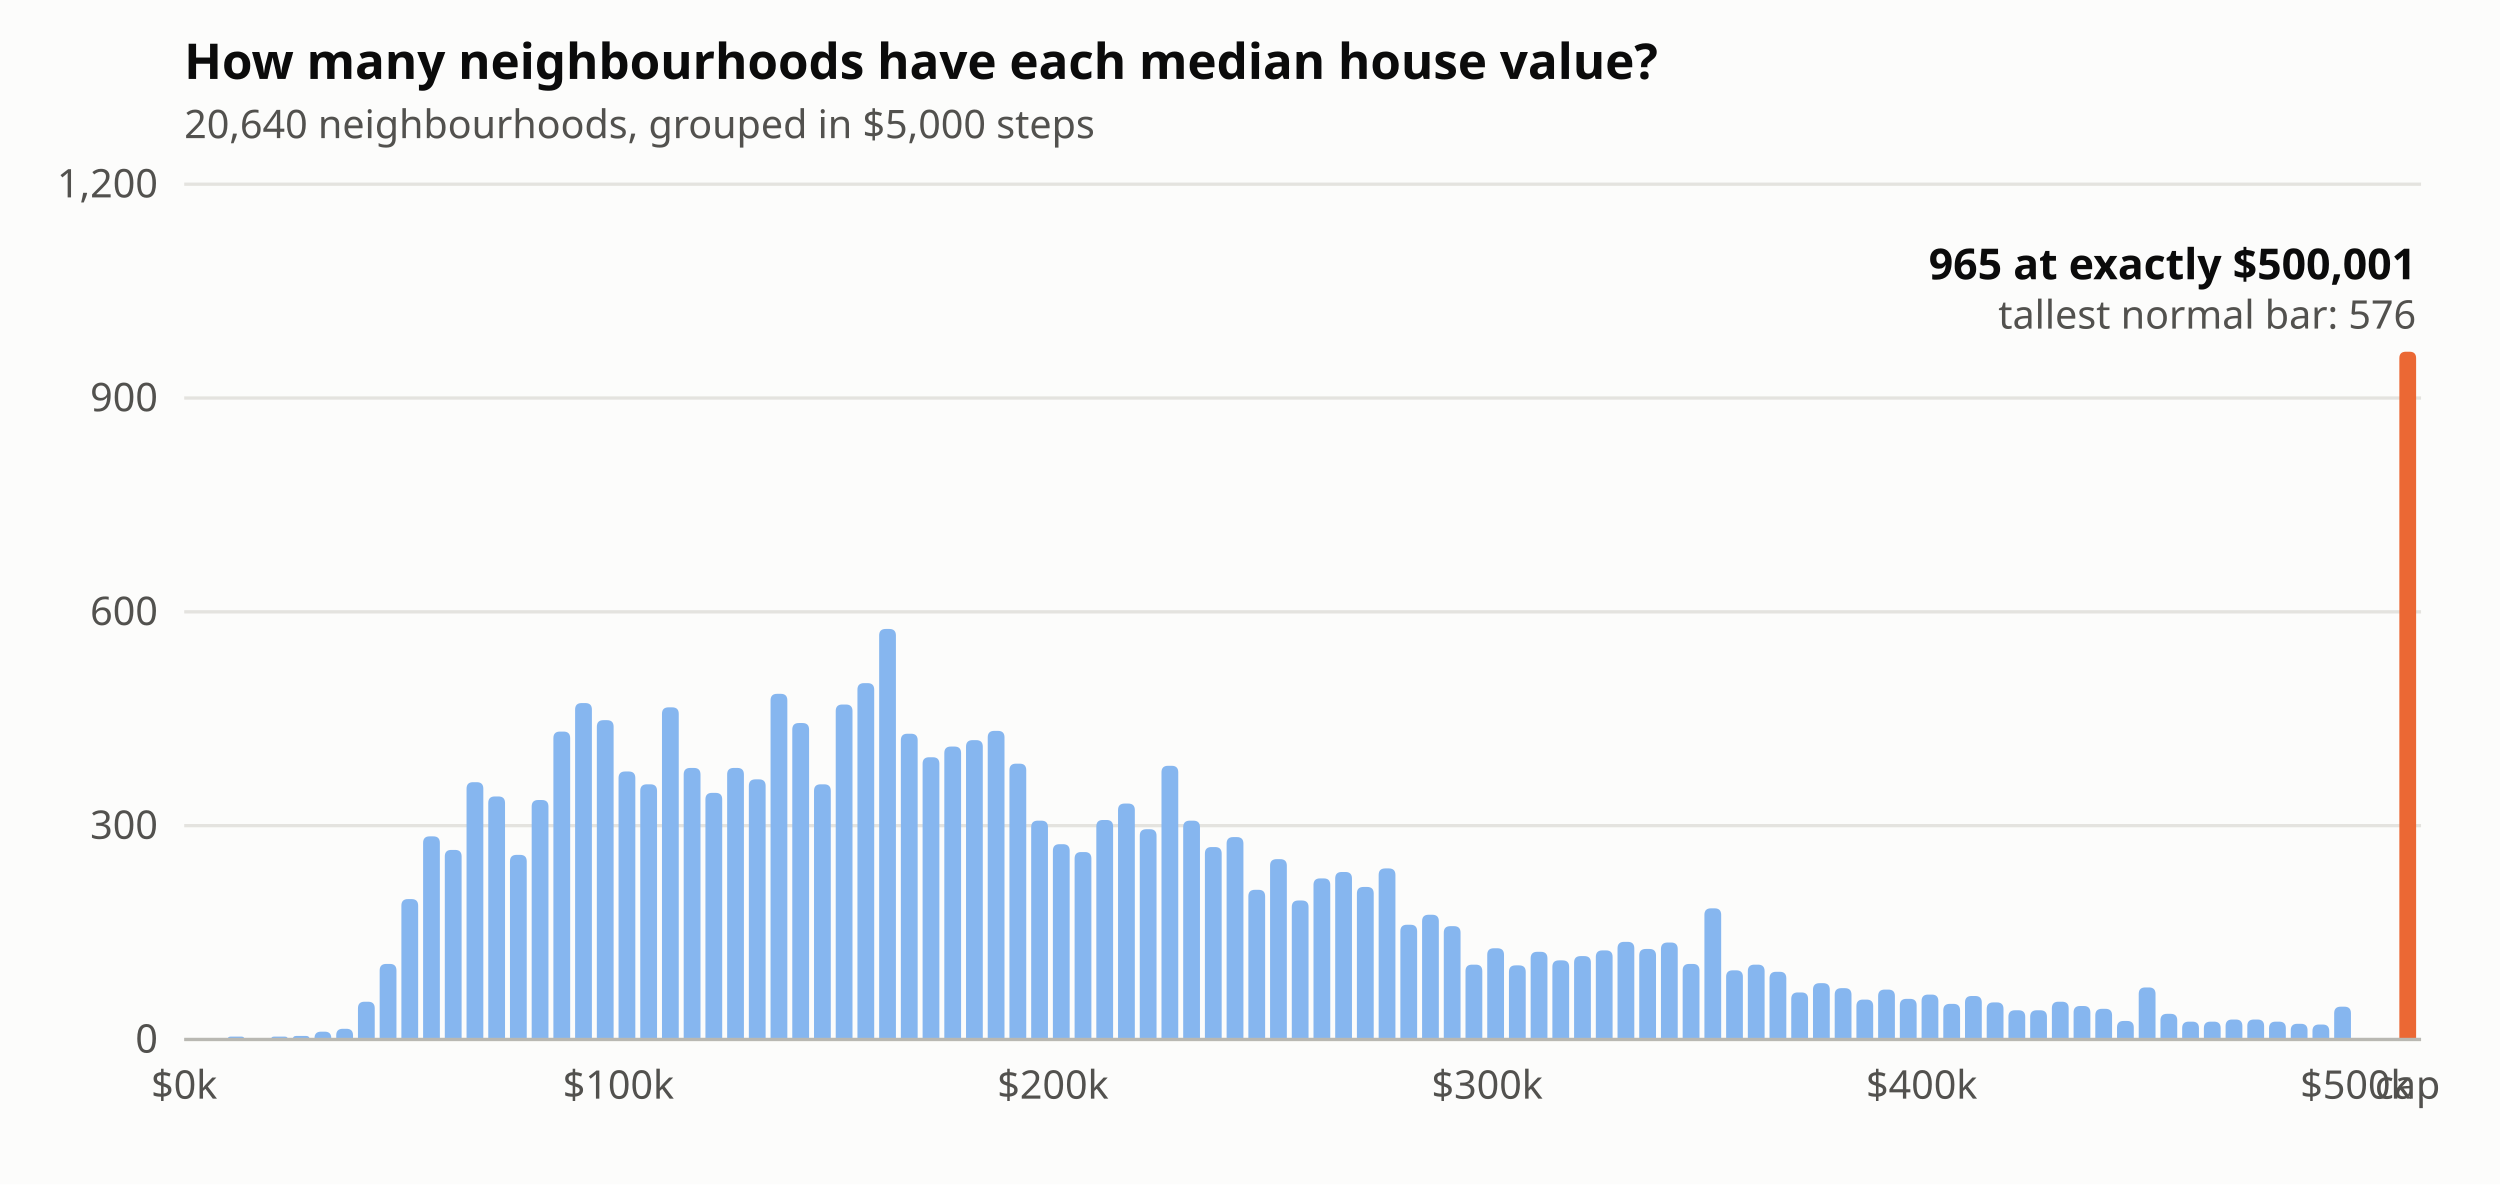
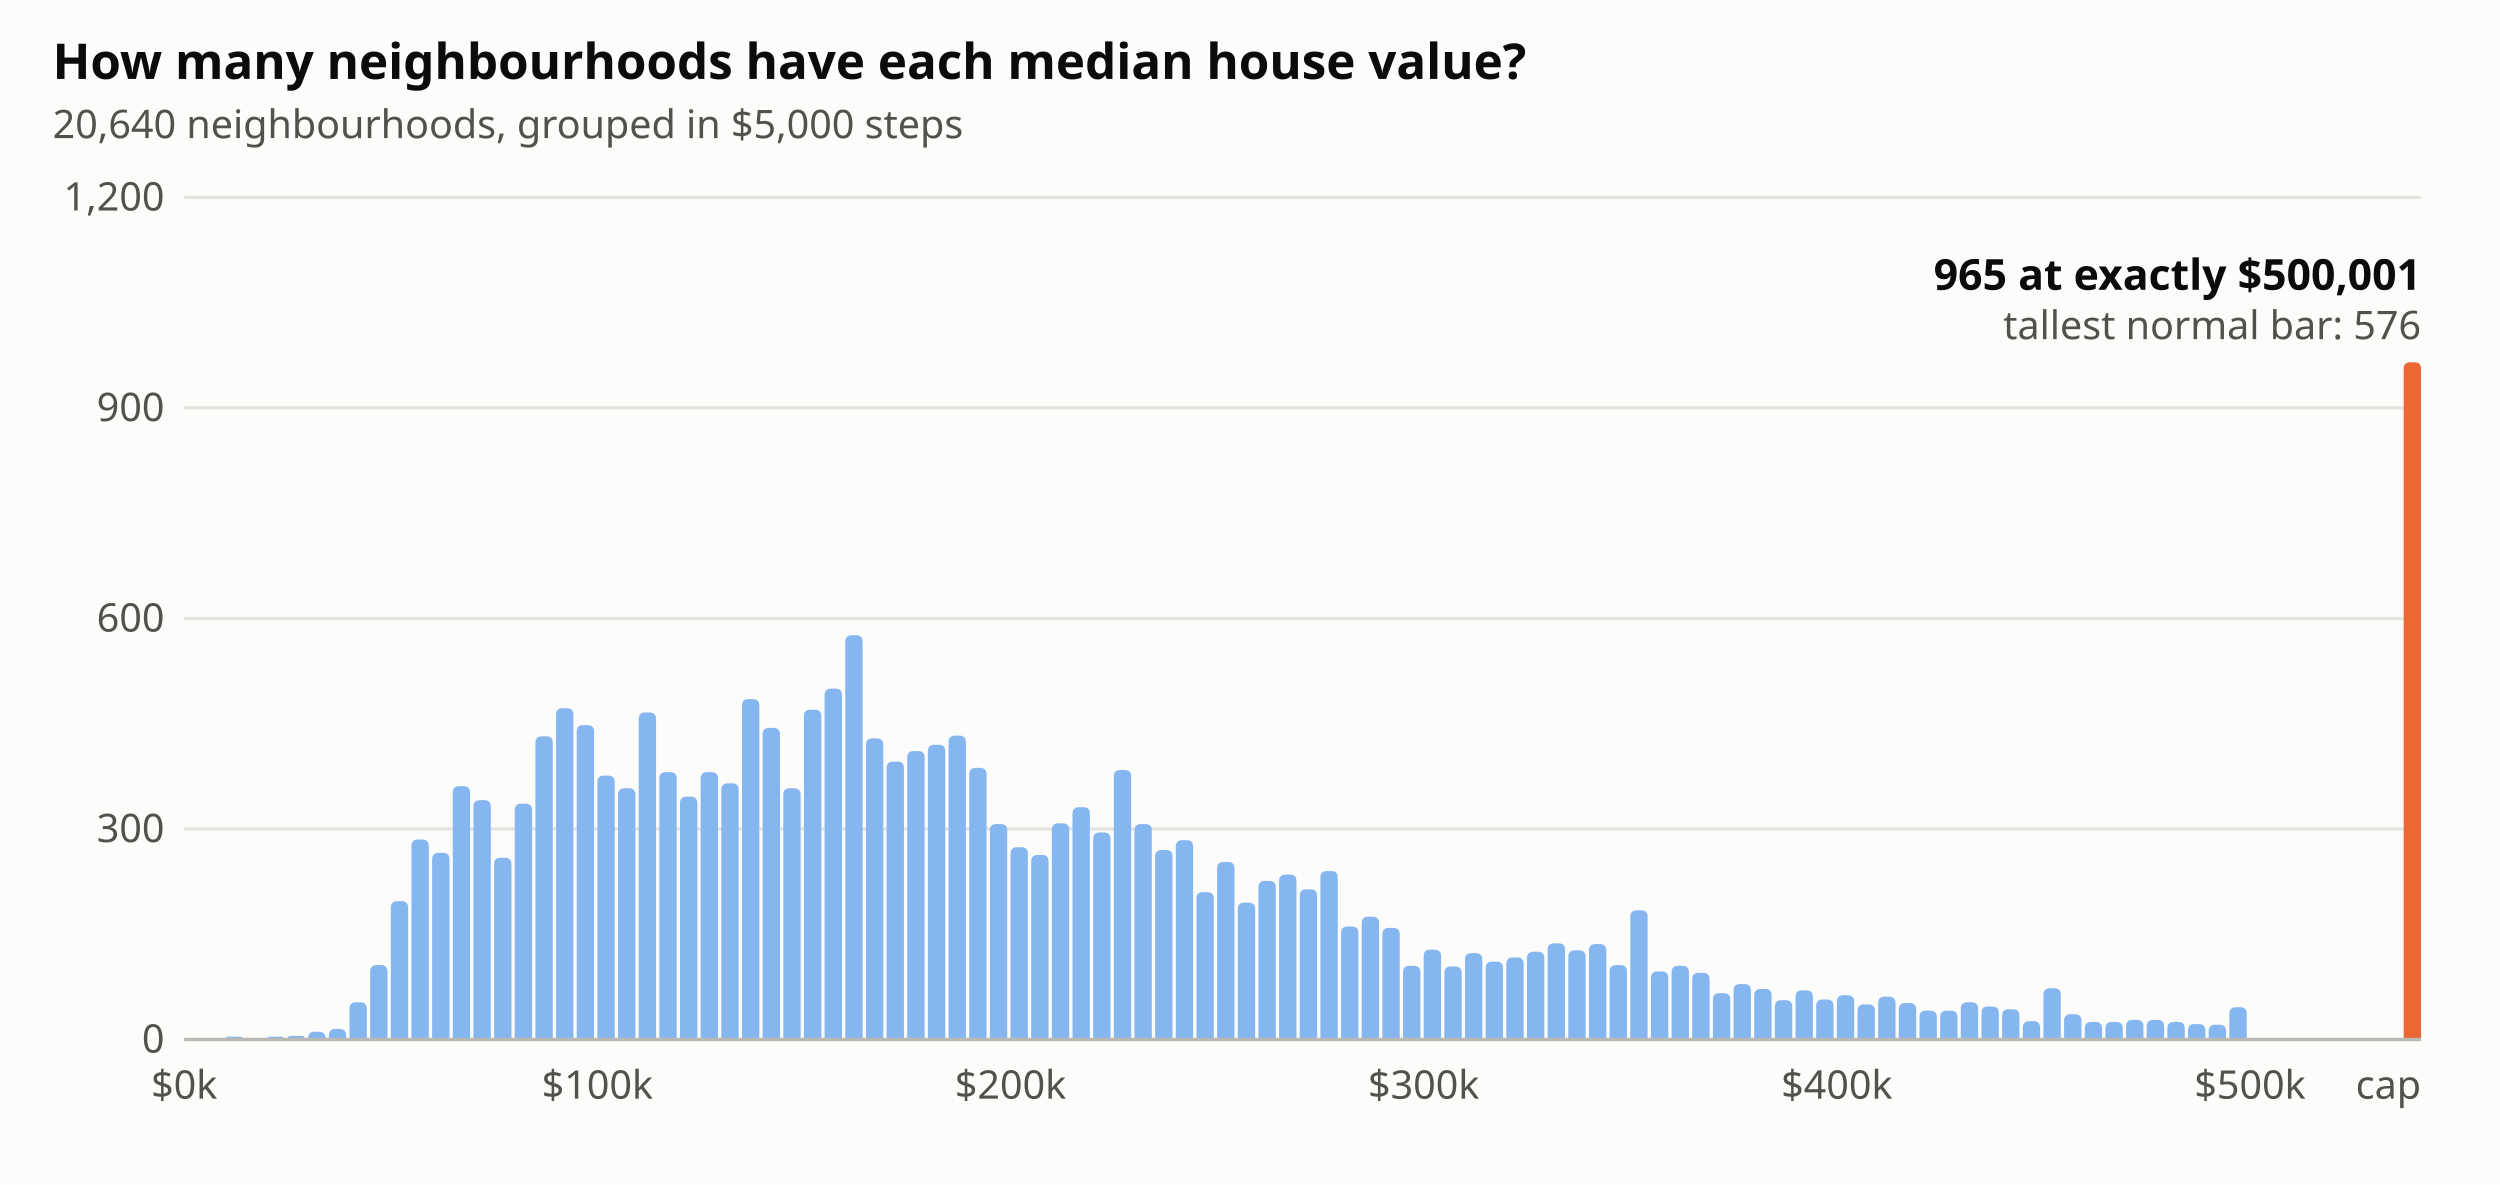
<svg xmlns="http://www.w3.org/2000/svg" viewBox="0 0 760 360" role="img" aria-label="Histogram of median house values; 965 neighbourhoods at exactly $500,001">
  <style>
  .surface { fill: #fcfcfb; }
  .ink { fill: #0b0b0b; } .ink-2 { fill: #52514e; }
  .grid { stroke: #e4e3df; stroke-width: 1; }
  .axis { stroke: #b9b8b2; stroke-width: 1; }
  .bar { fill: #86b6ef; } .cap { fill: #eb6834; }
  .s1 { fill: #9ec5f4; } .s2 { fill: #3987e5; } .s3 { fill: #184f95; }
  text { font-family: "IBM Plex Sans", "Segoe UI", system-ui, sans-serif; font-size: 13px; }
  .title { font-size: 15px; font-weight: 600; }
  .small { font-size: 12px; }
  @media (prefers-color-scheme: dark) {
    .surface { fill: #1a1a19; }
    .ink { fill: #f0efec; } .ink-2 { fill: #c3c2b7; }
    .grid { stroke: #2f2f2d; } .axis { stroke: #55544f; }
    .bar { fill: #3987e5; } .cap { fill: #d95926; }
    .s1 { fill: #6da7ec; } .s2 { fill: #3987e5; } .s3 { fill: #cde2fb; }
  }
</style>
  <rect class="surface" width="760" height="360" />
-   <text class="ink title" x="56" y="24">How many neighbourhoods have each median house value?</text>
-   <text class="ink-2 small" x="56" y="42">20,640 neighbourhoods, grouped in $5,000 steps</text>
+   <text class="ink title" x="16.0" y="24.0">How many neighbourhoods have each median house value?</text>
+   <text class="ink-2 small" x="16" y="42">20,640 neighbourhoods, grouped in $5,000 steps</text>
  <line class="grid" x1="56" x2="736" y1="316.0" y2="316.0" />
-   <text class="ink-2 small" x="48" y="320.0" text-anchor="end">0</text>
-   <line class="grid" x1="56" x2="736" y1="251.0" y2="251.0" />
-   <text class="ink-2 small" x="48" y="255.0" text-anchor="end">300</text>
-   <line class="grid" x1="56" x2="736" y1="186.0" y2="186.0" />
-   <text class="ink-2 small" x="48" y="190.0" text-anchor="end">600</text>
-   <line class="grid" x1="56" x2="736" y1="121.0" y2="121.0" />
-   <text class="ink-2 small" x="48" y="125.0" text-anchor="end">900</text>
-   <line class="grid" x1="56" x2="736" y1="56.0" y2="56.0" />
-   <text class="ink-2 small" x="48" y="60.0" text-anchor="end">1,200</text>
-   <path class="bar" d="M69.20,316.00 V316.00 Q69.20,315.13 70.07,315.13 H73.44 Q74.31,315.13 74.31,316.00 V316.00 Z" />
-   <path class="bar" d="M75.81,316.00 V316.00 Q75.81,315.78 76.02,315.78 H80.69 Q80.91,315.78 80.91,316.00 V316.00 Z" />
-   <path class="bar" d="M82.41,316.00 V316.00 Q82.41,315.13 83.27,315.13 H86.64 Q87.51,315.13 87.51,316.00 V316.00 Z" />
-   <path class="bar" d="M89.01,316.00 V316.00 Q89.01,314.92 90.09,314.92 H93.03 Q94.11,314.92 94.11,316.00 V316.00 Z" />
-   <path class="bar" d="M95.61,316.00 V315.62 Q95.61,313.62 97.61,313.62 H98.71 Q100.71,313.62 100.71,315.62 V316.00 Z" />
-   <path class="bar" d="M102.21,316.00 V314.75 Q102.21,312.75 104.21,312.75 H105.32 Q107.32,312.75 107.32,314.75 V316.00 Z" />
-   <path class="bar" d="M108.82,316.00 V306.52 Q108.82,304.52 110.82,304.52 H111.92 Q113.92,304.52 113.92,306.52 V316.00 Z" />
-   <path class="bar" d="M115.42,316.00 V295.03 Q115.42,293.03 117.42,293.03 H118.52 Q120.52,293.03 120.52,295.03 V316.00 Z" />
-   <path class="bar" d="M122.02,316.00 V275.32 Q122.02,273.32 124.02,273.32 H125.12 Q127.12,273.32 127.12,275.32 V316.00 Z" />
-   <path class="bar" d="M128.62,316.00 V256.25 Q128.62,254.25 130.62,254.25 H131.72 Q133.72,254.25 133.72,256.25 V316.00 Z" />
-   <path class="bar" d="M135.22,316.00 V260.37 Q135.22,258.37 137.22,258.37 H138.33 Q140.33,258.37 140.33,260.37 V316.00 Z" />
-   <path class="bar" d="M141.83,316.00 V239.78 Q141.83,237.78 143.83,237.78 H144.93 Q146.93,237.78 146.93,239.78 V316.00 Z" />
-   <path class="bar" d="M148.43,316.00 V244.12 Q148.43,242.12 150.43,242.12 H151.53 Q153.53,242.12 153.53,244.12 V316.00 Z" />
-   <path class="bar" d="M155.03,316.00 V261.88 Q155.03,259.88 157.03,259.88 H158.13 Q160.13,259.88 160.13,261.88 V316.00 Z" />
-   <path class="bar" d="M161.63,316.00 V245.20 Q161.63,243.20 163.63,243.20 H164.73 Q166.73,243.20 166.73,245.20 V316.00 Z" />
-   <path class="bar" d="M168.23,316.00 V224.40 Q168.23,222.40 170.23,222.40 H171.33 Q173.33,222.40 173.33,224.40 V316.00 Z" />
-   <path class="bar" d="M174.83,316.00 V215.73 Q174.83,213.73 176.83,213.73 H177.94 Q179.94,213.73 179.94,215.73 V316.00 Z" />
-   <path class="bar" d="M181.44,316.00 V220.93 Q181.44,218.93 183.44,218.93 H184.54 Q186.54,218.93 186.54,220.93 V316.00 Z" />
-   <path class="bar" d="M188.04,316.00 V236.53 Q188.04,234.53 190.04,234.53 H191.14 Q193.14,234.53 193.14,236.53 V316.00 Z" />
-   <path class="bar" d="M194.64,316.00 V240.43 Q194.64,238.43 196.64,238.43 H197.74 Q199.74,238.43 199.74,240.43 V316.00 Z" />
-   <path class="bar" d="M201.24,316.00 V217.03 Q201.24,215.03 203.24,215.03 H204.34 Q206.34,215.03 206.34,217.03 V316.00 Z" />
-   <path class="bar" d="M207.84,316.00 V235.45 Q207.84,233.45 209.84,233.45 H210.95 Q212.95,233.45 212.95,235.45 V316.00 Z" />
-   <path class="bar" d="M214.45,316.00 V243.03 Q214.45,241.03 216.45,241.03 H217.55 Q219.55,241.03 219.55,243.03 V316.00 Z" />
-   <path class="bar" d="M221.05,316.00 V235.45 Q221.05,233.45 223.05,233.45 H224.15 Q226.15,233.45 226.15,235.45 V316.00 Z" />
-   <path class="bar" d="M227.65,316.00 V238.92 Q227.65,236.92 229.65,236.92 H230.75 Q232.75,236.92 232.75,238.92 V316.00 Z" />
-   <path class="bar" d="M234.25,316.00 V212.92 Q234.25,210.92 236.25,210.92 H237.35 Q239.35,210.92 239.35,212.92 V316.00 Z" />
-   <path class="bar" d="M240.85,316.00 V221.80 Q240.85,219.80 242.85,219.80 H243.96 Q245.96,219.80 245.96,221.80 V316.00 Z" />
-   <path class="bar" d="M247.46,316.00 V240.43 Q247.46,238.43 249.46,238.43 H250.56 Q252.56,238.43 252.56,240.43 V316.00 Z" />
-   <path class="bar" d="M254.06,316.00 V216.17 Q254.06,214.17 256.06,214.17 H257.16 Q259.16,214.17 259.16,216.17 V316.00 Z" />
-   <path class="bar" d="M260.66,316.00 V209.67 Q260.66,207.67 262.66,207.67 H263.76 Q265.76,207.67 265.76,209.67 V316.00 Z" />
-   <path class="bar" d="M267.26,316.00 V193.20 Q267.26,191.20 269.26,191.20 H270.36 Q272.36,191.20 272.36,193.20 V316.00 Z" />
-   <path class="bar" d="M273.86,316.00 V225.05 Q273.86,223.05 275.86,223.05 H276.97 Q278.97,223.05 278.97,225.05 V316.00 Z" />
-   <path class="bar" d="M280.47,316.00 V232.20 Q280.47,230.20 282.47,230.20 H283.57 Q285.57,230.20 285.57,232.20 V316.00 Z" />
-   <path class="bar" d="M287.07,316.00 V228.95 Q287.07,226.95 289.07,226.95 H290.17 Q292.17,226.95 292.17,228.95 V316.00 Z" />
-   <path class="bar" d="M293.67,316.00 V227.00 Q293.67,225.00 295.67,225.00 H296.77 Q298.77,225.00 298.77,227.00 V316.00 Z" />
-   <path class="bar" d="M300.27,316.00 V224.18 Q300.27,222.18 302.27,222.18 H303.37 Q305.37,222.18 305.37,224.18 V316.00 Z" />
-   <path class="bar" d="M306.87,316.00 V234.15 Q306.87,232.15 308.87,232.15 H309.98 Q311.98,232.15 311.98,234.15 V316.00 Z" />
-   <path class="bar" d="M313.48,316.00 V251.48 Q313.48,249.48 315.48,249.48 H316.58 Q318.58,249.48 318.58,251.48 V316.00 Z" />
-   <path class="bar" d="M320.08,316.00 V258.63 Q320.08,256.63 322.08,256.63 H323.18 Q325.18,256.63 325.18,258.63 V316.00 Z" />
-   <path class="bar" d="M326.68,316.00 V261.02 Q326.68,259.02 328.68,259.02 H329.78 Q331.78,259.02 331.78,261.02 V316.00 Z" />
-   <path class="bar" d="M333.28,316.00 V251.27 Q333.28,249.27 335.28,249.27 H336.38 Q338.38,249.27 338.38,251.27 V316.00 Z" />
-   <path class="bar" d="M339.88,316.00 V246.28 Q339.88,244.28 341.88,244.28 H342.99 Q344.99,244.28 344.99,246.28 V316.00 Z" />
-   <path class="bar" d="M346.49,316.00 V254.08 Q346.49,252.08 348.49,252.08 H349.59 Q351.59,252.08 351.59,254.08 V316.00 Z" />
-   <path class="bar" d="M353.09,316.00 V234.80 Q353.09,232.80 355.09,232.80 H356.19 Q358.19,232.80 358.19,234.80 V316.00 Z" />
-   <path class="bar" d="M359.69,316.00 V251.48 Q359.69,249.48 361.69,249.48 H362.79 Q364.79,249.48 364.79,251.48 V316.00 Z" />
-   <path class="bar" d="M366.29,316.00 V259.50 Q366.29,257.50 368.29,257.50 H369.39 Q371.39,257.50 371.39,259.50 V316.00 Z" />
-   <path class="bar" d="M372.89,316.00 V256.47 Q372.89,254.47 374.89,254.47 H376.00 Q378.00,254.47 378.00,256.47 V316.00 Z" />
-   <path class="bar" d="M379.50,316.00 V272.50 Q379.50,270.50 381.50,270.50 H382.60 Q384.60,270.50 384.60,272.50 V316.00 Z" />
-   <path class="bar" d="M386.10,316.00 V263.18 Q386.10,261.18 388.10,261.18 H389.20 Q391.20,261.18 391.20,263.18 V316.00 Z" />
-   <path class="bar" d="M392.70,316.00 V275.75 Q392.70,273.75 394.70,273.75 H395.80 Q397.80,273.75 397.80,275.75 V316.00 Z" />
-   <path class="bar" d="M399.30,316.00 V269.03 Q399.30,267.03 401.30,267.03 H402.40 Q404.40,267.03 404.40,269.03 V316.00 Z" />
-   <path class="bar" d="M405.90,316.00 V267.08 Q405.90,265.08 407.90,265.08 H409.00 Q411.00,265.08 411.00,267.08 V316.00 Z" />
-   <path class="bar" d="M412.50,316.00 V271.63 Q412.50,269.63 414.50,269.63 H415.61 Q417.61,269.63 417.61,271.63 V316.00 Z" />
-   <path class="bar" d="M419.11,316.00 V266.00 Q419.11,264.00 421.11,264.00 H422.21 Q424.21,264.00 424.21,266.00 V316.00 Z" />
-   <path class="bar" d="M425.71,316.00 V283.12 Q425.71,281.12 427.71,281.12 H428.81 Q430.81,281.12 430.81,283.12 V316.00 Z" />
-   <path class="bar" d="M432.31,316.00 V280.08 Q432.31,278.08 434.31,278.08 H435.41 Q437.41,278.08 437.41,280.08 V316.00 Z" />
-   <path class="bar" d="M438.91,316.00 V283.55 Q438.91,281.55 440.91,281.55 H442.01 Q444.01,281.55 444.01,283.55 V316.00 Z" />
-   <path class="bar" d="M445.51,316.00 V295.25 Q445.51,293.25 447.51,293.25 H448.62 Q450.62,293.25 450.62,295.25 V316.00 Z" />
-   <path class="bar" d="M452.12,316.00 V290.27 Q452.12,288.27 454.12,288.27 H455.22 Q457.22,288.27 457.22,290.27 V316.00 Z" />
-   <path class="bar" d="M458.72,316.00 V295.47 Q458.72,293.47 460.72,293.47 H461.82 Q463.82,293.47 463.82,295.47 V316.00 Z" />
-   <path class="bar" d="M465.32,316.00 V291.35 Q465.32,289.35 467.32,289.35 H468.42 Q470.42,289.35 470.42,291.35 V316.00 Z" />
-   <path class="bar" d="M471.92,316.00 V293.95 Q471.92,291.95 473.92,291.95 H475.02 Q477.02,291.95 477.02,293.95 V316.00 Z" />
-   <path class="bar" d="M478.52,316.00 V292.65 Q478.52,290.65 480.52,290.65 H481.63 Q483.63,290.65 483.63,292.65 V316.00 Z" />
-   <path class="bar" d="M485.13,316.00 V290.92 Q485.13,288.92 487.13,288.92 H488.23 Q490.23,288.92 490.23,290.92 V316.00 Z" />
-   <path class="bar" d="M491.73,316.00 V288.32 Q491.73,286.32 493.73,286.32 H494.83 Q496.83,286.32 496.83,288.32 V316.00 Z" />
-   <path class="bar" d="M498.33,316.00 V290.48 Q498.33,288.48 500.33,288.48 H501.43 Q503.43,288.48 503.43,290.48 V316.00 Z" />
-   <path class="bar" d="M504.93,316.00 V288.53 Q504.93,286.53 506.93,286.53 H508.03 Q510.03,286.53 510.03,288.53 V316.00 Z" />
-   <path class="bar" d="M511.53,316.00 V295.03 Q511.53,293.03 513.53,293.03 H514.64 Q516.64,293.03 516.64,295.03 V316.00 Z" />
-   <path class="bar" d="M518.14,316.00 V278.13 Q518.14,276.13 520.14,276.13 H521.24 Q523.24,276.13 523.24,278.13 V316.00 Z" />
-   <path class="bar" d="M524.74,316.00 V296.98 Q524.74,294.98 526.74,294.98 H527.84 Q529.84,294.98 529.84,296.98 V316.00 Z" />
-   <path class="bar" d="M531.34,316.00 V295.25 Q531.34,293.25 533.34,293.25 H534.44 Q536.44,293.25 536.44,295.25 V316.00 Z" />
-   <path class="bar" d="M537.94,316.00 V297.42 Q537.94,295.42 539.94,295.42 H541.04 Q543.04,295.42 543.04,297.42 V316.00 Z" />
-   <path class="bar" d="M544.54,316.00 V303.70 Q544.54,301.70 546.54,301.70 H547.65 Q549.65,301.70 549.65,303.70 V316.00 Z" />
-   <path class="bar" d="M551.15,316.00 V300.88 Q551.15,298.88 553.15,298.88 H554.25 Q556.25,298.88 556.25,300.88 V316.00 Z" />
-   <path class="bar" d="M557.75,316.00 V302.40 Q557.75,300.40 559.75,300.40 H560.85 Q562.85,300.40 562.85,302.40 V316.00 Z" />
-   <path class="bar" d="M564.35,316.00 V305.87 Q564.35,303.87 566.35,303.87 H567.45 Q569.45,303.87 569.45,305.87 V316.00 Z" />
-   <path class="bar" d="M570.95,316.00 V302.83 Q570.95,300.83 572.95,300.83 H574.05 Q576.05,300.83 576.05,302.83 V316.00 Z" />
-   <path class="bar" d="M577.55,316.00 V305.65 Q577.55,303.65 579.55,303.65 H580.66 Q582.66,303.65 582.66,305.65 V316.00 Z" />
-   <path class="bar" d="M584.16,316.00 V304.35 Q584.16,302.35 586.16,302.35 H587.26 Q589.26,302.35 589.26,304.35 V316.00 Z" />
-   <path class="bar" d="M590.76,316.00 V307.17 Q590.76,305.17 592.76,305.17 H593.86 Q595.86,305.17 595.86,307.17 V316.00 Z" />
-   <path class="bar" d="M597.36,316.00 V304.78 Q597.36,302.78 599.36,302.78 H600.46 Q602.46,302.78 602.46,304.78 V316.00 Z" />
-   <path class="bar" d="M603.96,316.00 V306.73 Q603.96,304.73 605.96,304.73 H607.06 Q609.06,304.73 609.06,306.73 V316.00 Z" />
-   <path class="bar" d="M610.56,316.00 V309.12 Q610.56,307.12 612.56,307.12 H613.67 Q615.67,307.12 615.67,309.12 V316.00 Z" />
-   <path class="bar" d="M617.17,316.00 V309.12 Q617.17,307.12 619.17,307.12 H620.27 Q622.27,307.12 622.27,309.12 V316.00 Z" />
-   <path class="bar" d="M623.77,316.00 V306.52 Q623.77,304.52 625.77,304.52 H626.87 Q628.87,304.52 628.87,306.52 V316.00 Z" />
-   <path class="bar" d="M630.37,316.00 V307.82 Q630.37,305.82 632.37,305.82 H633.47 Q635.47,305.82 635.47,307.82 V316.00 Z" />
-   <path class="bar" d="M636.97,316.00 V308.68 Q636.97,306.68 638.97,306.68 H640.07 Q642.07,306.68 642.07,308.68 V316.00 Z" />
-   <path class="bar" d="M643.57,316.00 V312.37 Q643.57,310.37 645.57,310.37 H646.67 Q648.67,310.37 648.67,312.37 V316.00 Z" />
-   <path class="bar" d="M650.17,316.00 V302.18 Q650.17,300.18 652.17,300.18 H653.28 Q655.28,300.18 655.28,302.18 V316.00 Z" />
-   <path class="bar" d="M656.78,316.00 V310.20 Q656.78,308.20 658.78,308.20 H659.88 Q661.88,308.20 661.88,310.20 V316.00 Z" />
-   <path class="bar" d="M663.38,316.00 V312.58 Q663.38,310.58 665.38,310.58 H666.48 Q668.48,310.58 668.48,312.58 V316.00 Z" />
-   <path class="bar" d="M669.98,316.00 V312.58 Q669.98,310.58 671.98,310.58 H673.08 Q675.08,310.58 675.08,312.58 V316.00 Z" />
-   <path class="bar" d="M676.58,316.00 V311.93 Q676.58,309.93 678.58,309.93 H679.68 Q681.68,309.93 681.68,311.93 V316.00 Z" />
-   <path class="bar" d="M683.18,316.00 V311.93 Q683.18,309.93 685.18,309.93 H686.29 Q688.29,309.93 688.29,311.93 V316.00 Z" />
-   <path class="bar" d="M689.79,316.00 V312.58 Q689.79,310.58 691.79,310.58 H692.89 Q694.89,310.58 694.89,312.58 V316.00 Z" />
-   <path class="bar" d="M696.39,316.00 V313.23 Q696.39,311.23 698.39,311.23 H699.49 Q701.49,311.23 701.49,313.23 V316.00 Z" />
-   <path class="bar" d="M702.99,316.00 V313.45 Q702.99,311.45 704.99,311.45 H706.09 Q708.09,311.45 708.09,313.45 V316.00 Z" />
-   <path class="bar" d="M709.59,316.00 V308.03 Q709.59,306.03 711.59,306.03 H712.69 Q714.69,306.03 714.69,308.03 V316.00 Z" />
-   <path class="cap" d="M729.40,316.00 V108.92 Q729.40,106.92 731.40,106.92 H732.50 Q734.50,106.92 734.50,108.92 V316.00 Z" />
-   <text class="ink" x="734.5" y="84.9" text-anchor="end" font-weight="600">965 at exactly $500,001</text>
-   <text class="ink-2 small" x="734.5" y="99.9" text-anchor="end">tallest normal bar: 576</text>
+   <text class="ink-2 small" x="50" y="320.0" text-anchor="end">0</text>
+   <line class="grid" x1="56" x2="736" y1="252.0" y2="252.0" />
+   <text class="ink-2 small" x="50" y="256.0" text-anchor="end">300</text>
+   <line class="grid" x1="56" x2="736" y1="188.0" y2="188.0" />
+   <text class="ink-2 small" x="50" y="192.0" text-anchor="end">600</text>
+   <line class="grid" x1="56" x2="736" y1="124.0" y2="124.0" />
+   <text class="ink-2 small" x="50" y="128.0" text-anchor="end">900</text>
+   <line class="grid" x1="56" x2="736" y1="60.0" y2="60.0" />
+   <text class="ink-2 small" x="50" y="64.0" text-anchor="end">1,200</text>
+   <path class="bar" d="M68.56,316.00 V316.00 Q68.56,315.15 69.41,315.15 H72.99 Q73.84,315.15 73.84,316.00 V316.00 Z" />
+   <path class="bar" d="M74.84,316.00 V316.00 Q74.84,315.79 75.05,315.79 H79.91 Q80.12,315.79 80.12,316.00 V316.00 Z" />
+   <path class="bar" d="M81.12,316.00 V316.00 Q81.12,315.15 81.97,315.15 H85.55 Q86.40,315.15 86.40,316.00 V316.00 Z" />
+   <path class="bar" d="M87.40,316.00 V316.00 Q87.40,314.93 88.47,314.93 H91.61 Q92.68,314.93 92.68,316.00 V316.00 Z" />
+   <path class="bar" d="M93.68,316.00 V315.65 Q93.68,313.65 95.68,313.65 H96.96 Q98.96,313.65 98.96,315.65 V316.00 Z" />
+   <path class="bar" d="M99.96,316.00 V314.80 Q99.96,312.80 101.96,312.80 H103.24 Q105.24,312.80 105.24,314.80 V316.00 Z" />
+   <path class="bar" d="M106.24,316.00 V306.69 Q106.24,304.69 108.24,304.69 H109.52 Q111.52,304.69 111.52,306.69 V316.00 Z" />
+   <path class="bar" d="M112.52,316.00 V295.39 Q112.52,293.39 114.52,293.39 H115.80 Q117.80,293.39 117.80,295.39 V316.00 Z" />
+   <path class="bar" d="M118.80,316.00 V275.97 Q118.80,273.97 120.80,273.97 H122.08 Q124.08,273.97 124.08,275.97 V316.00 Z" />
+   <path class="bar" d="M125.08,316.00 V257.20 Q125.08,255.20 127.08,255.20 H128.36 Q130.36,255.20 130.36,257.20 V316.00 Z" />
+   <path class="bar" d="M131.36,316.00 V261.25 Q131.36,259.25 133.36,259.25 H134.64 Q136.64,259.25 136.64,261.25 V316.00 Z" />
+   <path class="bar" d="M137.64,316.00 V240.99 Q137.64,238.99 139.64,238.99 H140.92 Q142.92,238.99 142.92,240.99 V316.00 Z" />
+   <path class="bar" d="M143.92,316.00 V245.25 Q143.92,243.25 145.92,243.25 H147.20 Q149.20,243.25 149.20,245.25 V316.00 Z" />
+   <path class="bar" d="M150.20,316.00 V262.75 Q150.20,260.75 152.20,260.75 H153.48 Q155.48,260.75 155.48,262.75 V316.00 Z" />
+   <path class="bar" d="M156.48,316.00 V246.32 Q156.48,244.32 158.48,244.32 H159.76 Q161.76,244.32 161.76,246.32 V316.00 Z" />
+   <path class="bar" d="M162.76,316.00 V225.84 Q162.76,223.84 164.76,223.84 H166.04 Q168.04,223.84 168.04,225.84 V316.00 Z" />
+   <path class="bar" d="M169.04,316.00 V217.31 Q169.04,215.31 171.04,215.31 H172.32 Q174.32,215.31 174.32,217.31 V316.00 Z" />
+   <path class="bar" d="M175.32,316.00 V222.43 Q175.32,220.43 177.32,220.43 H178.60 Q180.60,220.43 180.60,222.43 V316.00 Z" />
+   <path class="bar" d="M181.60,316.00 V237.79 Q181.60,235.79 183.60,235.79 H184.88 Q186.88,235.79 186.88,237.79 V316.00 Z" />
+   <path class="bar" d="M187.88,316.00 V241.63 Q187.88,239.63 189.88,239.63 H191.16 Q193.16,239.63 193.16,241.63 V316.00 Z" />
+   <path class="bar" d="M194.16,316.00 V218.59 Q194.16,216.59 196.16,216.59 H197.44 Q199.44,216.59 199.44,218.59 V316.00 Z" />
+   <path class="bar" d="M200.44,316.00 V236.72 Q200.44,234.72 202.44,234.72 H203.72 Q205.72,234.72 205.72,236.72 V316.00 Z" />
+   <path class="bar" d="M206.72,316.00 V244.19 Q206.72,242.19 208.72,242.19 H210.00 Q212.00,242.19 212.00,244.19 V316.00 Z" />
+   <path class="bar" d="M213.00,316.00 V236.72 Q213.00,234.72 215.00,234.72 H216.28 Q218.28,234.72 218.28,236.72 V316.00 Z" />
+   <path class="bar" d="M219.28,316.00 V240.13 Q219.28,238.13 221.28,238.13 H222.56 Q224.56,238.13 224.56,240.13 V316.00 Z" />
+   <path class="bar" d="M225.56,316.00 V214.53 Q225.56,212.53 227.56,212.53 H228.84 Q230.84,212.53 230.84,214.53 V316.00 Z" />
+   <path class="bar" d="M231.84,316.00 V223.28 Q231.84,221.28 233.84,221.28 H235.12 Q237.12,221.28 237.12,223.28 V316.00 Z" />
+   <path class="bar" d="M238.12,316.00 V241.63 Q238.12,239.63 240.12,239.63 H241.40 Q243.40,239.63 243.40,241.63 V316.00 Z" />
+   <path class="bar" d="M244.40,316.00 V217.73 Q244.40,215.73 246.40,215.73 H247.68 Q249.68,215.73 249.68,217.73 V316.00 Z" />
+   <path class="bar" d="M250.68,316.00 V211.33 Q250.68,209.33 252.68,209.33 H253.96 Q255.96,209.33 255.96,211.33 V316.00 Z" />
+   <path class="bar" d="M256.96,316.00 V195.12 Q256.96,193.12 258.96,193.12 H260.24 Q262.24,193.12 262.24,195.12 V316.00 Z" />
+   <path class="bar" d="M263.24,316.00 V226.48 Q263.24,224.48 265.24,224.48 H266.52 Q268.52,224.48 268.52,226.48 V316.00 Z" />
+   <path class="bar" d="M269.52,316.00 V233.52 Q269.52,231.52 271.52,231.52 H272.80 Q274.80,231.52 274.80,233.52 V316.00 Z" />
+   <path class="bar" d="M275.80,316.00 V230.32 Q275.80,228.32 277.80,228.32 H279.08 Q281.08,228.32 281.08,230.32 V316.00 Z" />
+   <path class="bar" d="M282.08,316.00 V228.40 Q282.08,226.40 284.08,226.40 H285.36 Q287.36,226.40 287.36,228.40 V316.00 Z" />
+   <path class="bar" d="M288.36,316.00 V225.63 Q288.36,223.63 290.36,223.63 H291.64 Q293.64,223.63 293.64,225.63 V316.00 Z" />
+   <path class="bar" d="M294.64,316.00 V235.44 Q294.64,233.44 296.64,233.44 H297.92 Q299.92,233.44 299.92,235.44 V316.00 Z" />
+   <path class="bar" d="M300.92,316.00 V252.51 Q300.92,250.51 302.92,250.51 H304.20 Q306.20,250.51 306.20,252.51 V316.00 Z" />
+   <path class="bar" d="M307.20,316.00 V259.55 Q307.20,257.55 309.20,257.55 H310.48 Q312.48,257.55 312.48,259.55 V316.00 Z" />
+   <path class="bar" d="M313.48,316.00 V261.89 Q313.48,259.89 315.48,259.89 H316.76 Q318.76,259.89 318.76,261.89 V316.00 Z" />
+   <path class="bar" d="M319.76,316.00 V252.29 Q319.76,250.29 321.76,250.29 H323.04 Q325.04,250.29 325.04,252.29 V316.00 Z" />
+   <path class="bar" d="M326.04,316.00 V247.39 Q326.04,245.39 328.04,245.39 H329.32 Q331.32,245.39 331.32,247.39 V316.00 Z" />
+   <path class="bar" d="M332.32,316.00 V255.07 Q332.32,253.07 334.32,253.07 H335.60 Q337.60,253.07 337.60,255.07 V316.00 Z" />
+   <path class="bar" d="M338.60,316.00 V236.08 Q338.60,234.08 340.60,234.08 H341.88 Q343.88,234.08 343.88,236.08 V316.00 Z" />
+   <path class="bar" d="M344.88,316.00 V252.51 Q344.88,250.51 346.88,250.51 H348.16 Q350.16,250.51 350.16,252.51 V316.00 Z" />
+   <path class="bar" d="M351.16,316.00 V260.40 Q351.16,258.40 353.16,258.40 H354.44 Q356.44,258.40 356.44,260.40 V316.00 Z" />
+   <path class="bar" d="M357.44,316.00 V257.41 Q357.44,255.41 359.44,255.41 H360.72 Q362.72,255.41 362.72,257.41 V316.00 Z" />
+   <path class="bar" d="M363.72,316.00 V273.20 Q363.72,271.20 365.72,271.20 H367.00 Q369.00,271.20 369.00,273.20 V316.00 Z" />
+   <path class="bar" d="M370.00,316.00 V264.03 Q370.00,262.03 372.00,262.03 H373.28 Q375.28,262.03 375.28,264.03 V316.00 Z" />
+   <path class="bar" d="M376.28,316.00 V276.40 Q376.28,274.40 378.28,274.40 H379.56 Q381.56,274.40 381.56,276.40 V316.00 Z" />
+   <path class="bar" d="M382.56,316.00 V269.79 Q382.56,267.79 384.56,267.79 H385.84 Q387.84,267.79 387.84,269.79 V316.00 Z" />
+   <path class="bar" d="M388.84,316.00 V267.87 Q388.84,265.87 390.84,265.87 H392.12 Q394.12,265.87 394.12,267.87 V316.00 Z" />
+   <path class="bar" d="M395.12,316.00 V272.35 Q395.12,270.35 397.12,270.35 H398.40 Q400.40,270.35 400.40,272.35 V316.00 Z" />
+   <path class="bar" d="M401.40,316.00 V266.80 Q401.40,264.80 403.40,264.80 H404.68 Q406.68,264.80 406.68,266.80 V316.00 Z" />
+   <path class="bar" d="M407.68,316.00 V283.65 Q407.68,281.65 409.68,281.65 H410.96 Q412.96,281.65 412.96,283.65 V316.00 Z" />
+   <path class="bar" d="M413.96,316.00 V280.67 Q413.96,278.67 415.96,278.67 H417.24 Q419.24,278.67 419.24,280.67 V316.00 Z" />
+   <path class="bar" d="M420.24,316.00 V284.08 Q420.24,282.08 422.24,282.08 H423.52 Q425.52,282.08 425.52,284.08 V316.00 Z" />
+   <path class="bar" d="M426.52,316.00 V295.60 Q426.52,293.60 428.52,293.60 H429.80 Q431.80,293.60 431.80,295.60 V316.00 Z" />
+   <path class="bar" d="M432.80,316.00 V290.69 Q432.80,288.69 434.80,288.69 H436.08 Q438.08,288.69 438.08,290.69 V316.00 Z" />
+   <path class="bar" d="M439.08,316.00 V295.81 Q439.08,293.81 441.08,293.81 H442.36 Q444.36,293.81 444.36,295.81 V316.00 Z" />
+   <path class="bar" d="M445.36,316.00 V291.76 Q445.36,289.76 447.36,289.76 H448.64 Q450.64,289.76 450.64,291.76 V316.00 Z" />
+   <path class="bar" d="M451.64,316.00 V294.32 Q451.64,292.32 453.64,292.32 H454.92 Q456.92,292.32 456.92,294.32 V316.00 Z" />
+   <path class="bar" d="M457.92,316.00 V293.04 Q457.92,291.04 459.92,291.04 H461.20 Q463.20,291.04 463.20,293.04 V316.00 Z" />
+   <path class="bar" d="M464.20,316.00 V291.33 Q464.20,289.33 466.20,289.33 H467.48 Q469.48,289.33 469.48,291.33 V316.00 Z" />
+   <path class="bar" d="M470.48,316.00 V288.77 Q470.48,286.77 472.48,286.77 H473.76 Q475.76,286.77 475.76,288.77 V316.00 Z" />
+   <path class="bar" d="M476.76,316.00 V290.91 Q476.76,288.91 478.76,288.91 H480.04 Q482.04,288.91 482.04,290.91 V316.00 Z" />
+   <path class="bar" d="M483.04,316.00 V288.99 Q483.04,286.99 485.04,286.99 H486.32 Q488.32,286.99 488.32,288.99 V316.00 Z" />
+   <path class="bar" d="M489.32,316.00 V295.39 Q489.32,293.39 491.32,293.39 H492.60 Q494.60,293.39 494.60,295.39 V316.00 Z" />
+   <path class="bar" d="M495.60,316.00 V278.75 Q495.60,276.75 497.60,276.75 H498.88 Q500.88,276.75 500.88,278.75 V316.00 Z" />
+   <path class="bar" d="M501.88,316.00 V297.31 Q501.88,295.31 503.88,295.31 H505.16 Q507.16,295.31 507.16,297.31 V316.00 Z" />
+   <path class="bar" d="M508.16,316.00 V295.60 Q508.16,293.60 510.16,293.60 H511.44 Q513.44,293.60 513.44,295.60 V316.00 Z" />
+   <path class="bar" d="M514.44,316.00 V297.73 Q514.44,295.73 516.44,295.73 H517.72 Q519.72,295.73 519.72,297.73 V316.00 Z" />
+   <path class="bar" d="M520.72,316.00 V303.92 Q520.72,301.92 522.72,301.92 H524.00 Q526.00,301.92 526.00,303.92 V316.00 Z" />
+   <path class="bar" d="M527.00,316.00 V301.15 Q527.00,299.15 529.00,299.15 H530.28 Q532.28,299.15 532.28,301.15 V316.00 Z" />
+   <path class="bar" d="M533.28,316.00 V302.64 Q533.28,300.64 535.28,300.64 H536.56 Q538.56,300.64 538.56,302.64 V316.00 Z" />
+   <path class="bar" d="M539.56,316.00 V306.05 Q539.56,304.05 541.56,304.05 H542.84 Q544.84,304.05 544.84,306.05 V316.00 Z" />
+   <path class="bar" d="M545.84,316.00 V303.07 Q545.84,301.07 547.84,301.07 H549.12 Q551.12,301.07 551.12,303.07 V316.00 Z" />
+   <path class="bar" d="M552.12,316.00 V305.84 Q552.12,303.84 554.12,303.84 H555.40 Q557.40,303.84 557.40,305.84 V316.00 Z" />
+   <path class="bar" d="M558.40,316.00 V304.56 Q558.40,302.56 560.40,302.56 H561.68 Q563.68,302.56 563.68,304.56 V316.00 Z" />
+   <path class="bar" d="M564.68,316.00 V307.33 Q564.68,305.33 566.68,305.33 H567.96 Q569.96,305.33 569.96,307.33 V316.00 Z" />
+   <path class="bar" d="M570.96,316.00 V304.99 Q570.96,302.99 572.96,302.99 H574.24 Q576.24,302.99 576.24,304.99 V316.00 Z" />
+   <path class="bar" d="M577.24,316.00 V306.91 Q577.24,304.91 579.24,304.91 H580.52 Q582.52,304.91 582.52,306.91 V316.00 Z" />
+   <path class="bar" d="M583.52,316.00 V309.25 Q583.52,307.25 585.52,307.25 H586.80 Q588.80,307.25 588.80,309.25 V316.00 Z" />
+   <path class="bar" d="M589.80,316.00 V309.25 Q589.80,307.25 591.80,307.25 H593.08 Q595.08,307.25 595.08,309.25 V316.00 Z" />
+   <path class="bar" d="M596.08,316.00 V306.69 Q596.08,304.69 598.08,304.69 H599.36 Q601.36,304.69 601.36,306.69 V316.00 Z" />
+   <path class="bar" d="M602.36,316.00 V307.97 Q602.36,305.97 604.36,305.97 H605.64 Q607.64,305.97 607.64,307.97 V316.00 Z" />
+   <path class="bar" d="M608.64,316.00 V308.83 Q608.64,306.83 610.64,306.83 H611.92 Q613.92,306.83 613.92,308.83 V316.00 Z" />
+   <path class="bar" d="M614.92,316.00 V312.45 Q614.92,310.45 616.92,310.45 H618.20 Q620.20,310.45 620.20,312.45 V316.00 Z" />
+   <path class="bar" d="M621.20,316.00 V302.43 Q621.20,300.43 623.20,300.43 H624.48 Q626.48,300.43 626.48,302.43 V316.00 Z" />
+   <path class="bar" d="M627.48,316.00 V310.32 Q627.48,308.32 629.48,308.32 H630.76 Q632.76,308.32 632.76,310.32 V316.00 Z" />
+   <path class="bar" d="M633.76,316.00 V312.67 Q633.76,310.67 635.76,310.67 H637.04 Q639.04,310.67 639.04,312.67 V316.00 Z" />
+   <path class="bar" d="M640.04,316.00 V312.67 Q640.04,310.67 642.04,310.67 H643.32 Q645.32,310.67 645.32,312.67 V316.00 Z" />
+   <path class="bar" d="M646.32,316.00 V312.03 Q646.32,310.03 648.32,310.03 H649.60 Q651.60,310.03 651.60,312.03 V316.00 Z" />
+   <path class="bar" d="M652.60,316.00 V312.03 Q652.60,310.03 654.60,310.03 H655.88 Q657.88,310.03 657.88,312.03 V316.00 Z" />
+   <path class="bar" d="M658.88,316.00 V312.67 Q658.88,310.67 660.88,310.67 H662.16 Q664.16,310.67 664.16,312.67 V316.00 Z" />
+   <path class="bar" d="M665.16,316.00 V313.31 Q665.16,311.31 667.16,311.31 H668.44 Q670.44,311.31 670.44,313.31 V316.00 Z" />
+   <path class="bar" d="M671.44,316.00 V313.52 Q671.44,311.52 673.44,311.52 H674.72 Q676.72,311.52 676.72,313.52 V316.00 Z" />
+   <path class="bar" d="M677.72,316.00 V308.19 Q677.72,306.19 679.72,306.19 H681.00 Q683.00,306.19 683.00,308.19 V316.00 Z" />
+   <path class="cap" d="M730.72,316.00 V112.13 Q730.72,110.13 732.72,110.13 H734.00 Q736.00,110.13 736.00,112.13 V316.00 Z" />
+   <text class="ink" x="736" y="88.1" text-anchor="end" font-weight="600">965 at exactly $500,001</text>
+   <text class="ink-2 small" x="736" y="103.1" text-anchor="end">tallest normal bar: 576</text>
  <line class="axis" x1="56" x2="736" y1="316.0" y2="316.0" />
  <text class="ink-2 small" x="56.0" y="334.0" text-anchor="middle">$0k</text>
-   <text class="ink-2 small" x="188.0" y="334.0" text-anchor="middle">$100k</text>
-   <text class="ink-2 small" x="320.1" y="334.0" text-anchor="middle">$200k</text>
-   <text class="ink-2 small" x="452.1" y="334.0" text-anchor="middle">$300k</text>
-   <text class="ink-2 small" x="584.2" y="334.0" text-anchor="middle">$400k</text>
-   <text class="ink-2 small" x="716.2" y="334.0" text-anchor="middle">$500k</text>
-   <text class="ink-2 small" x="731.9" y="334.0" text-anchor="middle">cap</text>
+   <text class="ink-2 small" x="181.6" y="334.0" text-anchor="middle">$100k</text>
+   <text class="ink-2 small" x="307.2" y="334.0" text-anchor="middle">$200k</text>
+   <text class="ink-2 small" x="432.8" y="334.0" text-anchor="middle">$300k</text>
+   <text class="ink-2 small" x="558.4" y="334.0" text-anchor="middle">$400k</text>
+   <text class="ink-2 small" x="684.0" y="334.0" text-anchor="middle">$500k</text>
+   <text class="ink-2 small" x="736" y="334.0" text-anchor="end">cap</text>
</svg>
